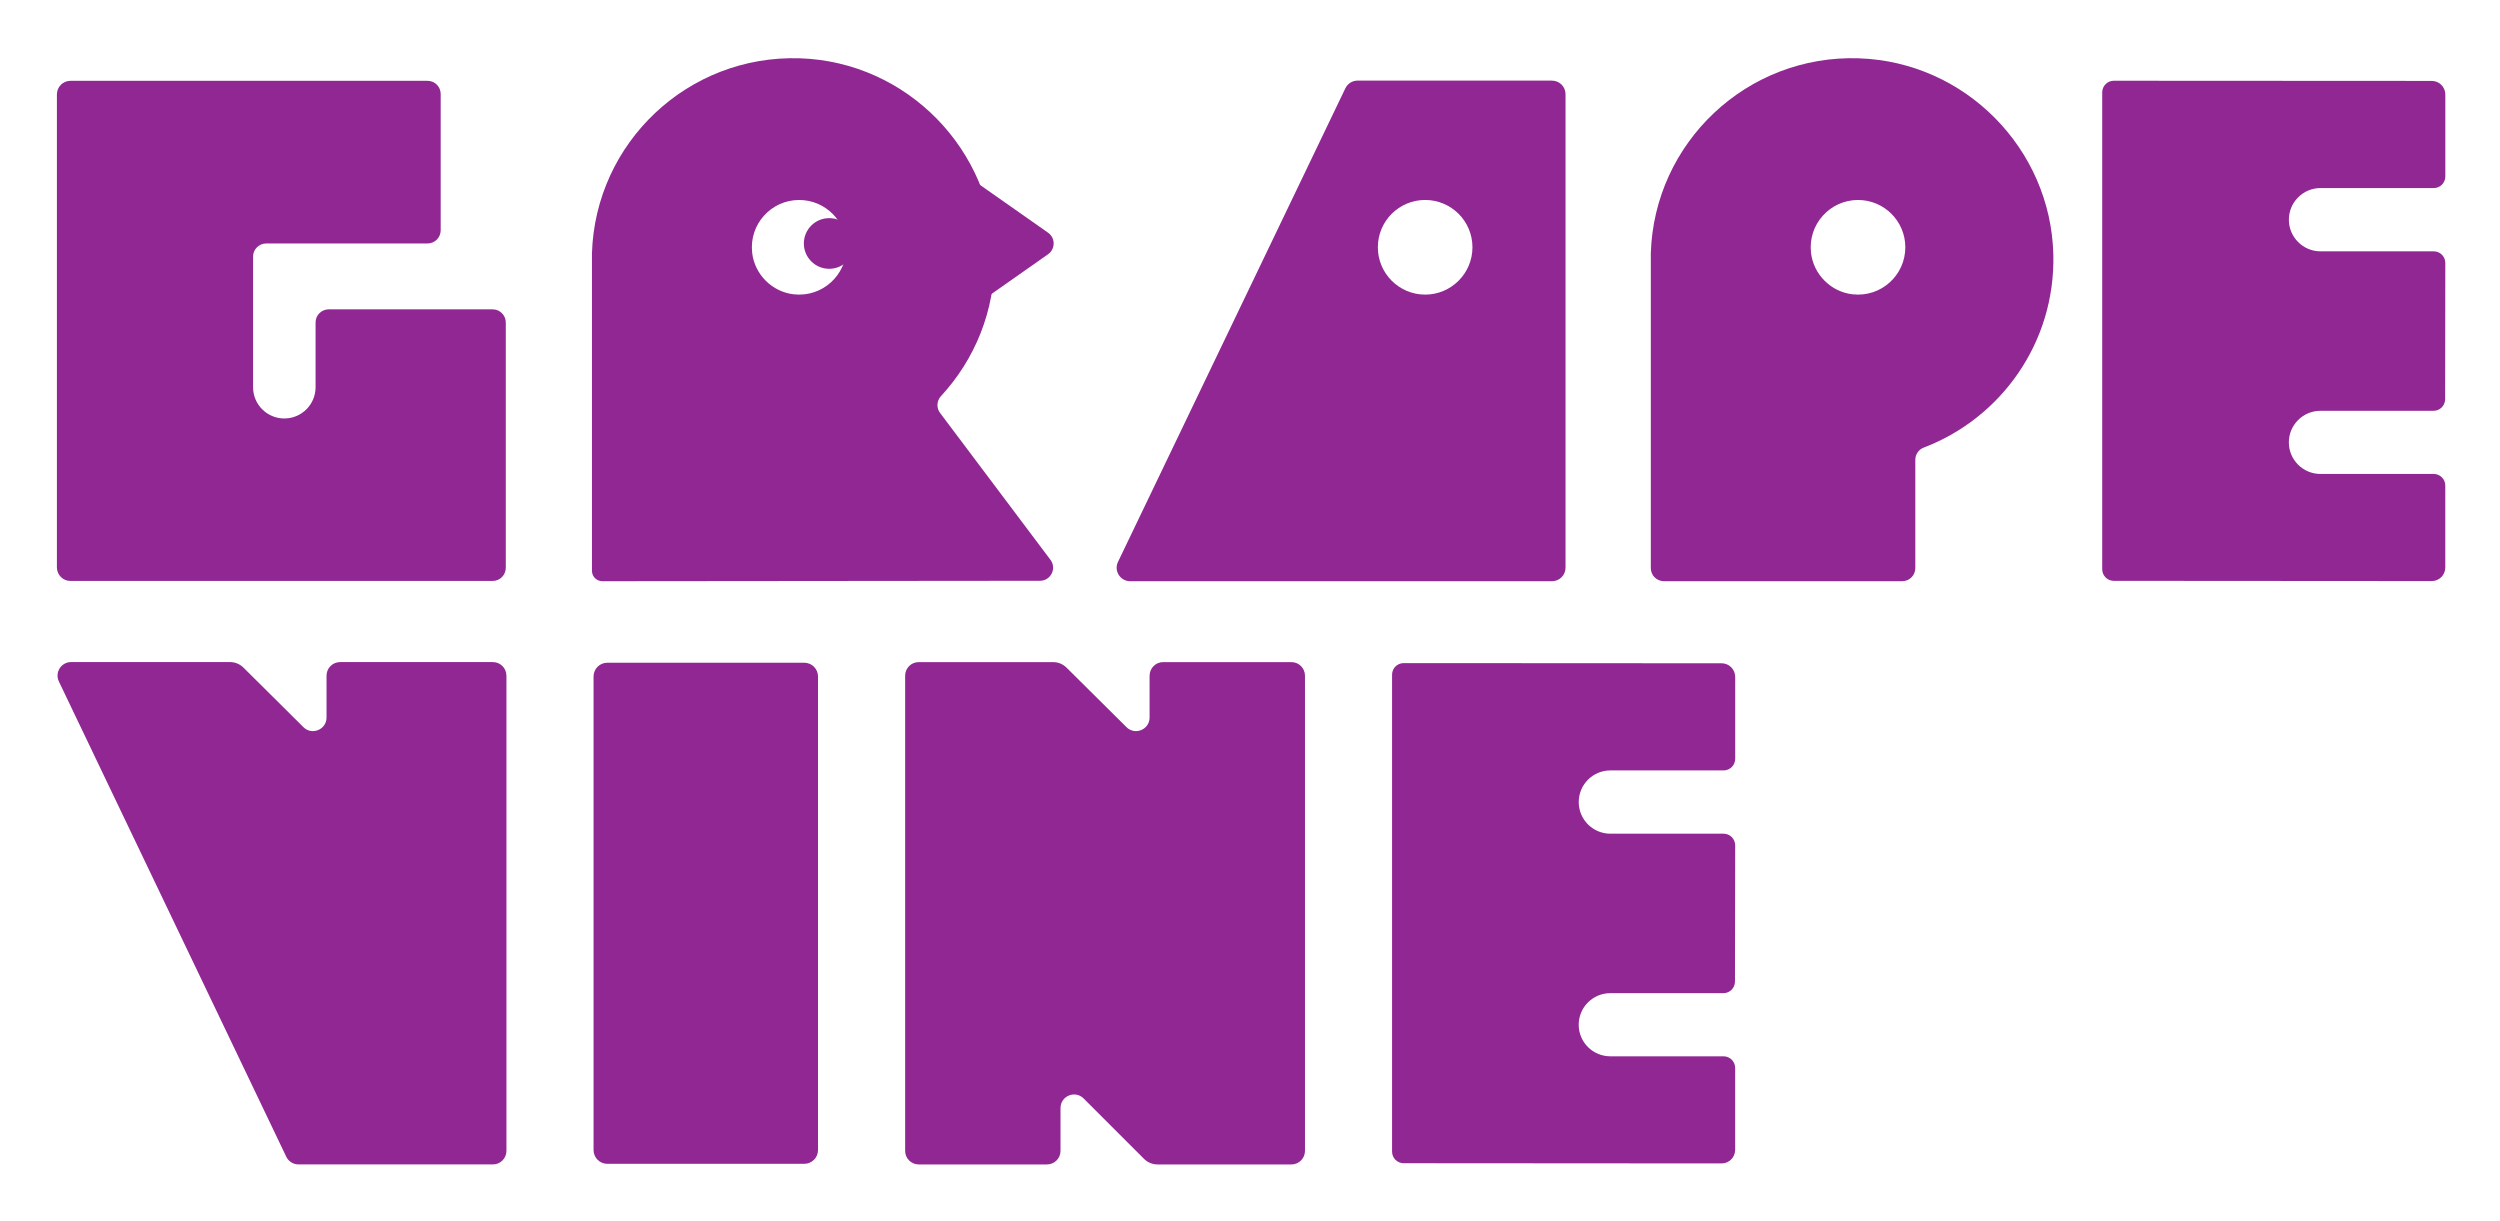
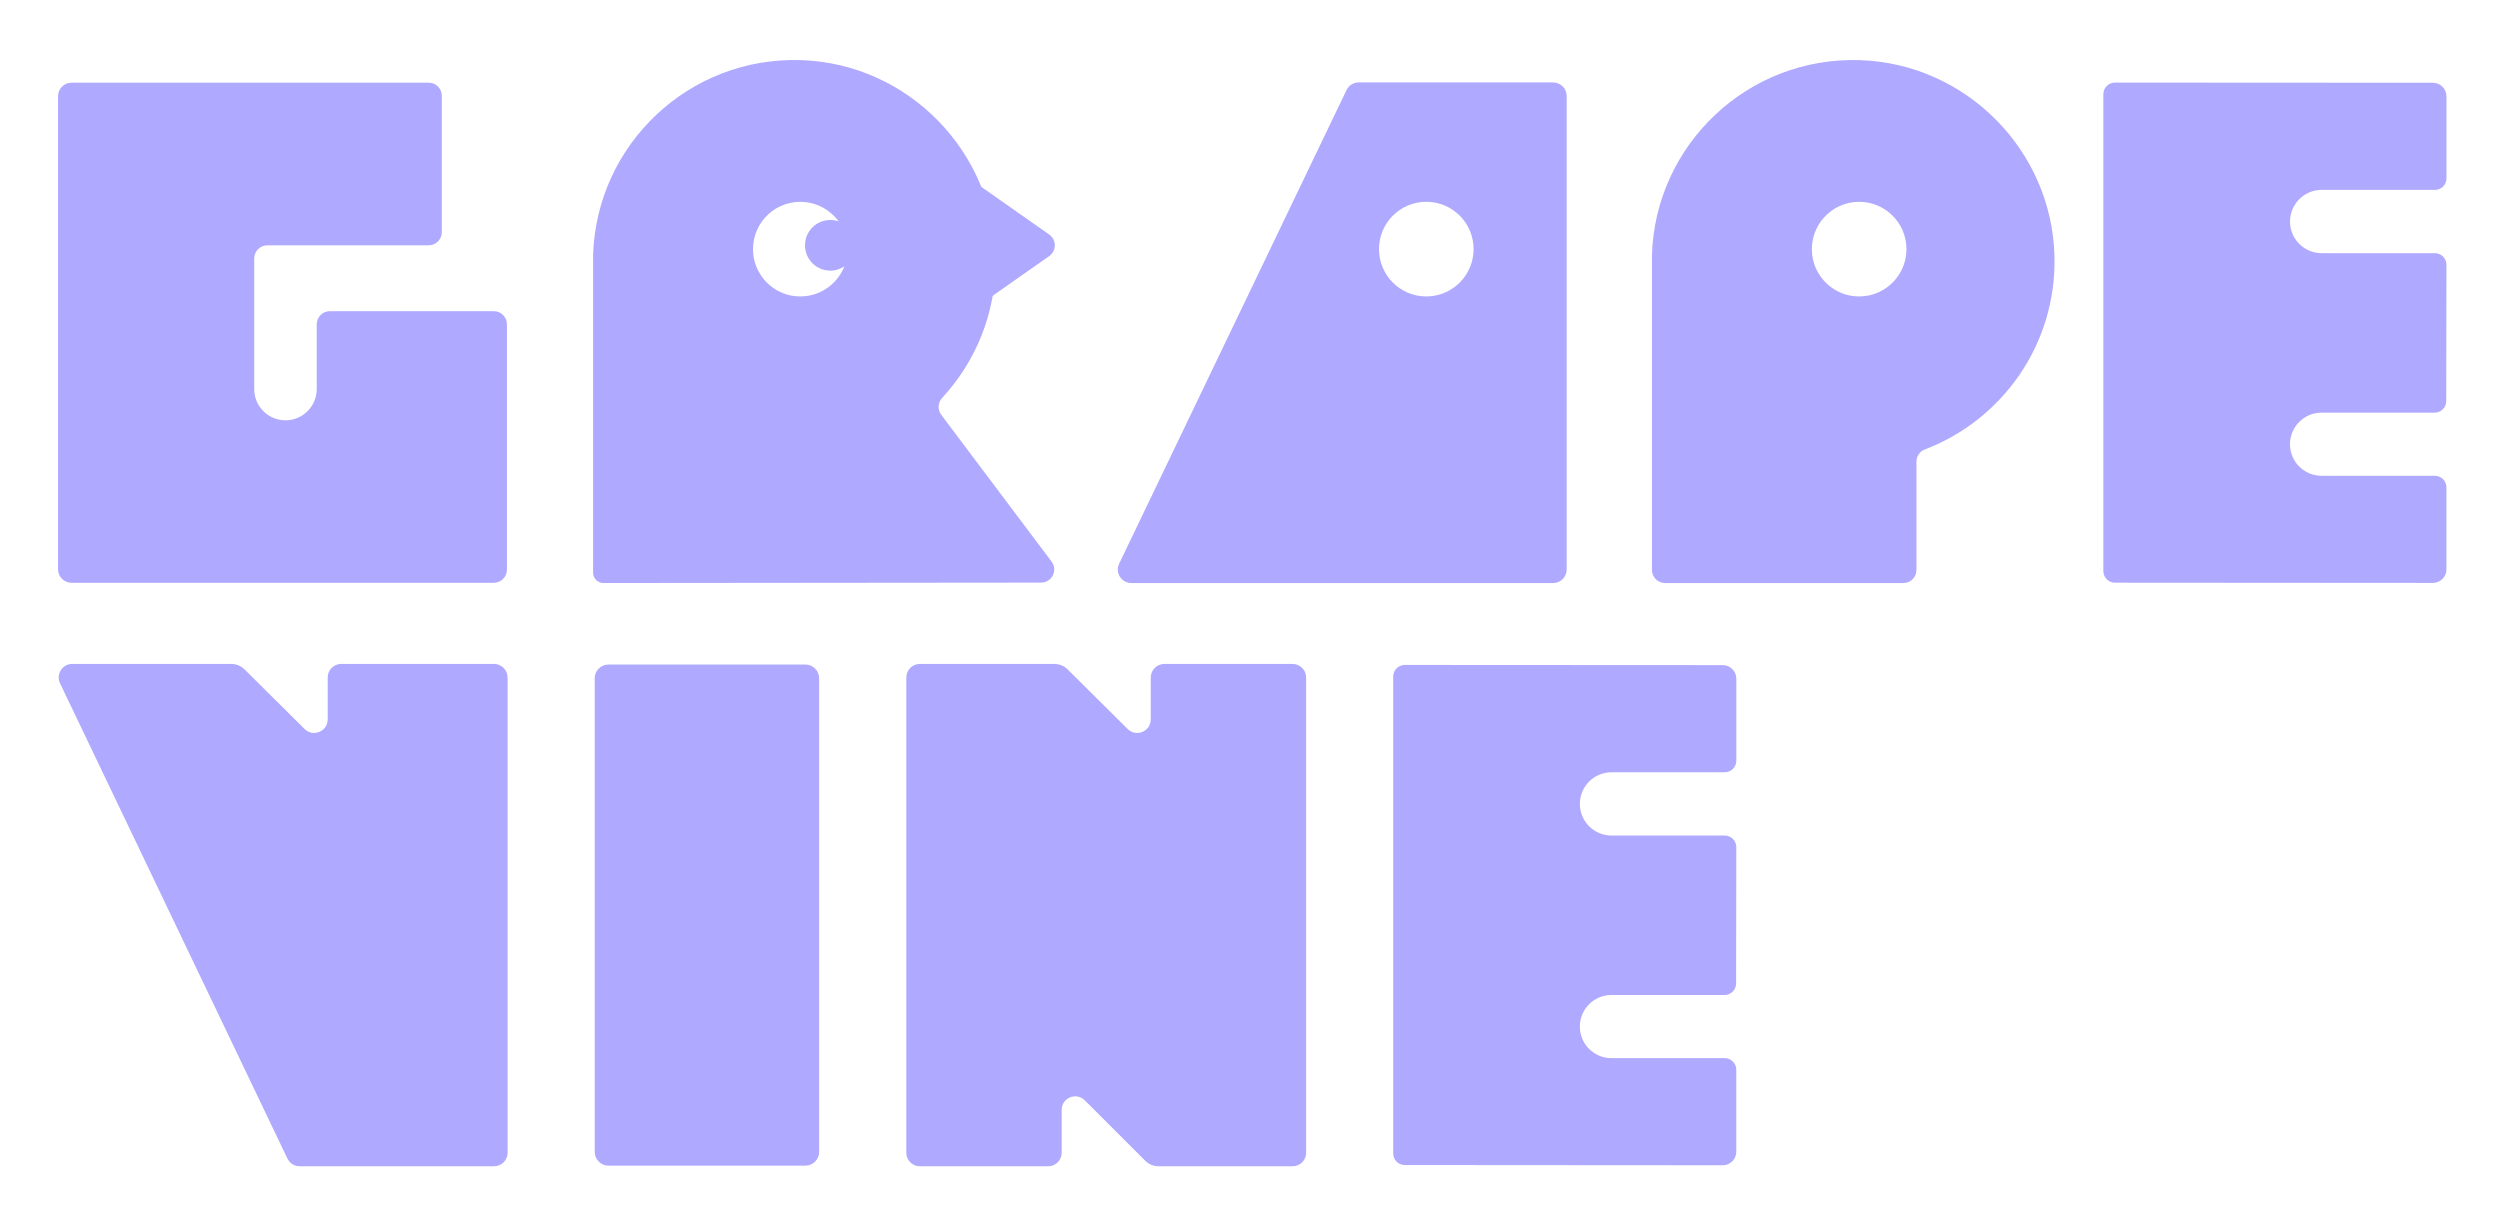
<svg xmlns="http://www.w3.org/2000/svg" id="Layer_1" viewBox="429 721 1141 557">
  <defs>
-     <style>.cls-1{fill:#902793;}</style>
+     <style>.cls-1{fill:#afa9ff;}</style>
  </defs>
-   <path class="cls-1" d="M1137.34,757.79h-88.74c-2.38,0-4.53,1.36-5.57,3.5l-103.78,216.16c-1.96,4.09,1.04,8.82,5.58,8.82h192.5c3.41,0,6.18-2.77,6.18-6.17v-216.12c0-3.41-2.77-6.18-6.18-6.18ZM1079.44,855.46c-11.92,0-21.59-9.67-21.59-21.61s9.67-21.59,21.59-21.59,21.59,9.67,21.59,21.59-9.67,21.61-21.59,21.61Z" />
-   <path class="cls-1" d="M660.14,1029.36v216.9c0,3.41-2.77,6.18-6.18,6.18h-88.73c-2.38,0-4.55-1.36-5.58-3.52l-13.27-27.74-79.92-167.03-10.59-22.13c-1.96-4.1,1.03-8.85,5.58-8.85h72.56c2.28.01,4.47.91,6.09,2.52l27.39,27.19c3.9,3.87,10.54,1.1,10.54-4.39v-19.13c0-3.41,2.77-6.18,6.18-6.18h69.74c3.41,0,6.18,2.77,6.18,6.18Z" />
-   <path class="cls-1" d="M1277.47,747.61c-51.22-1.73-93.51,38.51-95.04,88.99v143.67c0,3.31,2.68,5.99,5.99,5.99h108.74c3.31,0,5.99-2.68,5.99-5.99v-49.42c0-2.48,1.54-4.7,3.86-5.58,35.24-13.44,60.09-47.91,59.13-88.09-1.16-48.37-40.31-87.93-88.67-89.56ZM1274.59,855.33c-9.9-1.07-17.91-9.05-19.04-18.94-1.48-13.04,8.69-24.12,21.45-24.12,11.93,0,21.59,9.68,21.59,21.59,0,12.72-10.99,22.88-24,21.47Z" />
-   <path class="cls-1" d="M1545.04,764.11c0-3.41-2.77-6.18-6.18-6.18l-145.12-.08c-2.92,0-5.29,2.37-5.29,5.29v217.67c0,2.92,2.36,5.28,5.28,5.29l145.12.1c3.41,0,6.18-2.77,6.18-6.18v-37.42c0-2.92-2.37-5.29-5.28-5.29h-51.71c-7.94,0-14.39-6.42-14.41-14.36h0c-.03-7.98,6.43-14.46,14.41-14.46h51.62c2.92,0,5.28-2.36,5.29-5.28l.09-62.21c0-2.92-2.36-5.29-5.29-5.29h-51.67c-7.98,0-14.44-6.47-14.44-14.44h0c0-7.98,6.47-14.44,14.44-14.44h51.68c2.92,0,5.29-2.37,5.29-5.29v-37.42Z" />
-   <rect class="cls-1" x="699.9" y="1023.47" width="102.44" height="228.7" rx="6.28" ry="6.28" />
-   <path class="cls-1" d="M953.67,1029.36v19.13c0,5.49-6.63,8.26-10.53,4.39l-27.39-27.18c-1.62-1.61-3.81-2.51-6.09-2.51h-61.37c-3.41,0-6.18,2.76-6.18,6.18v216.9c0,3.41,2.77,6.18,6.18,6.18h58.55c3.41,0,6.18-2.77,6.18-6.18v-19.56c0-5.51,6.66-8.26,10.55-4.37l27.58,27.58c1.62,1.62,3.82,2.53,6.12,2.53h61.14c3.41,0,6.18-2.77,6.18-6.18v-216.9c0-3.41-2.77-6.18-6.18-6.18h-58.55c-3.41,0-6.18,2.77-6.18,6.18Z" />
-   <path class="cls-1" d="M908.42,976.49l-50.38-67.03c-1.75-2.33-1.54-5.56.44-7.7,15.35-16.59,24.67-38.83,24.42-63.28-.49-48.88-39.86-89.23-88.72-90.87-51.21-1.71-93.48,38.52-95.01,88.99v144.92c0,2.62,2.12,4.74,4.75,4.74l199.72-.19c4.93,0,7.75-5.64,4.78-9.58ZM791.33,855.33c-9.9-1.07-17.91-9.05-19.04-18.94-1.48-13.04,8.69-24.12,21.45-24.12,11.93,0,21.59,9.68,21.59,21.59,0,12.72-10.99,22.88-24,21.47Z" />
-   <path class="cls-1" d="M907.33,827.2l-31.4-22.04c-.26-.18-.61,0-.61.32v53.28c0,.32.36.5.61.32l31.4-22.04c3.41-2.39,3.41-7.45,0-9.84Z" />
-   <circle class="cls-1" cx="807.44" cy="832.12" r="11.56" />
-   <path class="cls-1" d="M653.84,862.18h-74.81c-3.31,0-6,2.69-6,6v29.55c0,7.79-6.26,14.14-14.05,14.26h0c-7.96.12-14.48-6.3-14.48-14.26v-59.61c0-3.31,2.69-6,6-6h73.63c3.31,0,6-2.69,6-6v-62.23c0-3.31-2.69-6-6-6h-79.63s0,0,0,0h-83.35c-3.41,0-6.18,2.77-6.18,6.18v215.9c.01,3.41,2.77,6.18,6.19,6.18h192.68c3.31,0,6-2.69,6-6v-111.97c0-3.31-2.69-6-6-6Z" />
-   <path class="cls-1" d="M1220.93,1029.9c0-3.41-2.77-6.18-6.18-6.18l-145.12-.08c-2.92,0-5.29,2.37-5.29,5.29v217.67c0,2.92,2.36,5.28,5.28,5.29l145.12.1c3.41,0,6.18-2.77,6.18-6.18v-37.42c0-2.92-2.37-5.29-5.28-5.29h-51.71c-7.94,0-14.39-6.42-14.41-14.36h0c-.03-7.98,6.43-14.46,14.41-14.46h51.62c2.92,0,5.28-2.36,5.29-5.28l.09-62.21c0-2.92-2.36-5.29-5.29-5.29h-51.67c-7.98,0-14.44-6.47-14.44-14.44h0c0-7.98,6.47-14.44,14.44-14.44h51.68c2.92,0,5.29-2.37,5.29-5.29v-37.42Z" />
+   <path class="cls-1" d="M1137.86,758.62h-88.74c-2.38,0-4.53,1.36-5.57,3.5l-103.78,216.16c-1.96,4.09,1.04,8.82,5.58,8.82h192.5c3.41,0,6.18-2.77,6.18-6.17v-216.12c0-3.41-2.77-6.18-6.18-6.18ZM1079.96,856.3c-11.92,0-21.59-9.67-21.59-21.61s9.67-21.59,21.59-21.59,21.59,9.67,21.59,21.59-9.67,21.61-21.59,21.61Z" />
+   <path class="cls-1" d="M660.67,1030.2v216.9c0,3.41-2.77,6.18-6.18,6.18h-88.73c-2.38,0-4.55-1.36-5.58-3.52l-13.27-27.74-79.92-167.03-10.59-22.13c-1.96-4.1,1.03-8.85,5.58-8.85h72.56c2.28.01,4.47.91,6.09,2.52l27.39,27.19c3.9,3.87,10.54,1.1,10.54-4.39v-19.13c0-3.41,2.77-6.18,6.18-6.18h69.74c3.41,0,6.18,2.77,6.18,6.18Z" />
+   <path class="cls-1" d="M1277.99,748.45c-51.22-1.73-93.51,38.51-95.04,88.99v143.67c0,3.31,2.68,5.99,5.99,5.99h108.74c3.31,0,5.99-2.68,5.99-5.99v-49.42c0-2.48,1.54-4.7,3.86-5.58,35.24-13.44,60.09-47.91,59.13-88.09-1.16-48.37-40.31-87.93-88.67-89.56ZM1275.11,856.17c-9.9-1.07-17.91-9.05-19.04-18.94-1.48-13.04,8.69-24.12,21.45-24.12,11.93,0,21.59,9.68,21.59,21.59,0,12.72-10.99,22.88-24,21.47Z" />
+   <path class="cls-1" d="M1545.56,764.95c0-3.41-2.77-6.18-6.18-6.18l-145.12-.08c-2.92,0-5.29,2.37-5.29,5.29v217.67c0,2.92,2.36,5.28,5.28,5.29l145.12.1c3.41,0,6.18-2.77,6.18-6.18v-37.42c0-2.92-2.37-5.29-5.28-5.29h-51.71c-7.94,0-14.39-6.42-14.41-14.36h0c-.03-7.98,6.43-14.46,14.41-14.46h51.62c2.92,0,5.28-2.36,5.29-5.28l.09-62.21c0-2.92-2.36-5.29-5.29-5.29h-51.67c-7.98,0-14.44-6.47-14.44-14.44h0c0-7.98,6.47-14.44,14.44-14.44h51.68c2.92,0,5.29-2.37,5.29-5.29v-37.42Z" />
+   <rect class="cls-1" x="700.42" y="1024.3" width="102.44" height="228.7" rx="6.28" ry="6.28" />
+   <path class="cls-1" d="M954.2,1030.2v19.13c0,5.49-6.63,8.26-10.53,4.39l-27.39-27.18c-1.62-1.61-3.81-2.51-6.09-2.51h-61.37c-3.41,0-6.18,2.76-6.18,6.18v216.9c0,3.41,2.77,6.18,6.18,6.18h58.55c3.41,0,6.18-2.77,6.18-6.18v-19.56c0-5.51,6.66-8.26,10.55-4.37l27.58,27.58c1.62,1.62,3.82,2.53,6.12,2.53h61.14c3.41,0,6.18-2.77,6.18-6.18v-216.9c0-3.41-2.77-6.18-6.18-6.18h-58.55c-3.41,0-6.18,2.77-6.18,6.18Z" />
+   <path class="cls-1" d="M908.94,977.32l-50.38-67.03c-1.75-2.33-1.54-5.56.44-7.7,15.35-16.59,24.67-38.83,24.42-63.28-.49-48.88-39.86-89.23-88.72-90.87-51.21-1.71-93.48,38.52-95.01,88.99v144.92c0,2.62,2.12,4.74,4.75,4.74l199.72-.19c4.93,0,7.75-5.64,4.78-9.58ZM791.85,856.17c-9.9-1.07-17.91-9.05-19.04-18.94-1.48-13.04,8.69-24.12,21.45-24.12,11.93,0,21.59,9.68,21.59,21.59,0,12.72-10.99,22.88-24,21.47Z" />
+   <path class="cls-1" d="M907.85,828.04l-31.4-22.04c-.26-.18-.61,0-.61.32v53.28c0,.32.36.5.61.32l31.4-22.04c3.41-2.39,3.41-7.45,0-9.84Z" />
+   <circle class="cls-1" cx="807.96" cy="832.96" r="11.56" />
+   <path class="cls-1" d="M654.36,863.02h-74.81c-3.31,0-6,2.69-6,6v29.55c0,7.79-6.26,14.14-14.05,14.26h0c-7.96.12-14.48-6.3-14.48-14.26v-59.61c0-3.31,2.69-6,6-6h73.63c3.31,0,6-2.69,6-6v-62.23c0-3.31-2.69-6-6-6h-79.63s0,0,0,0h-83.35c-3.41,0-6.18,2.77-6.18,6.18v215.9c.01,3.41,2.77,6.18,6.19,6.18h192.68c3.31,0,6-2.69,6-6v-111.97c0-3.31-2.69-6-6-6Z" />
+   <path class="cls-1" d="M1221.45,1030.74c0-3.41-2.77-6.18-6.18-6.18l-145.12-.08c-2.92,0-5.29,2.37-5.29,5.29v217.67c0,2.92,2.36,5.28,5.28,5.29l145.12.1c3.41,0,6.18-2.77,6.18-6.18v-37.42c0-2.92-2.37-5.29-5.28-5.29h-51.71c-7.94,0-14.39-6.42-14.41-14.36h0c-.03-7.98,6.43-14.46,14.41-14.46h51.62c2.92,0,5.28-2.36,5.29-5.28l.09-62.21c0-2.92-2.36-5.29-5.29-5.29h-51.67c-7.98,0-14.44-6.47-14.44-14.44h0c0-7.98,6.47-14.44,14.44-14.44h51.68c2.92,0,5.29-2.37,5.29-5.29v-37.42Z" />
</svg>
